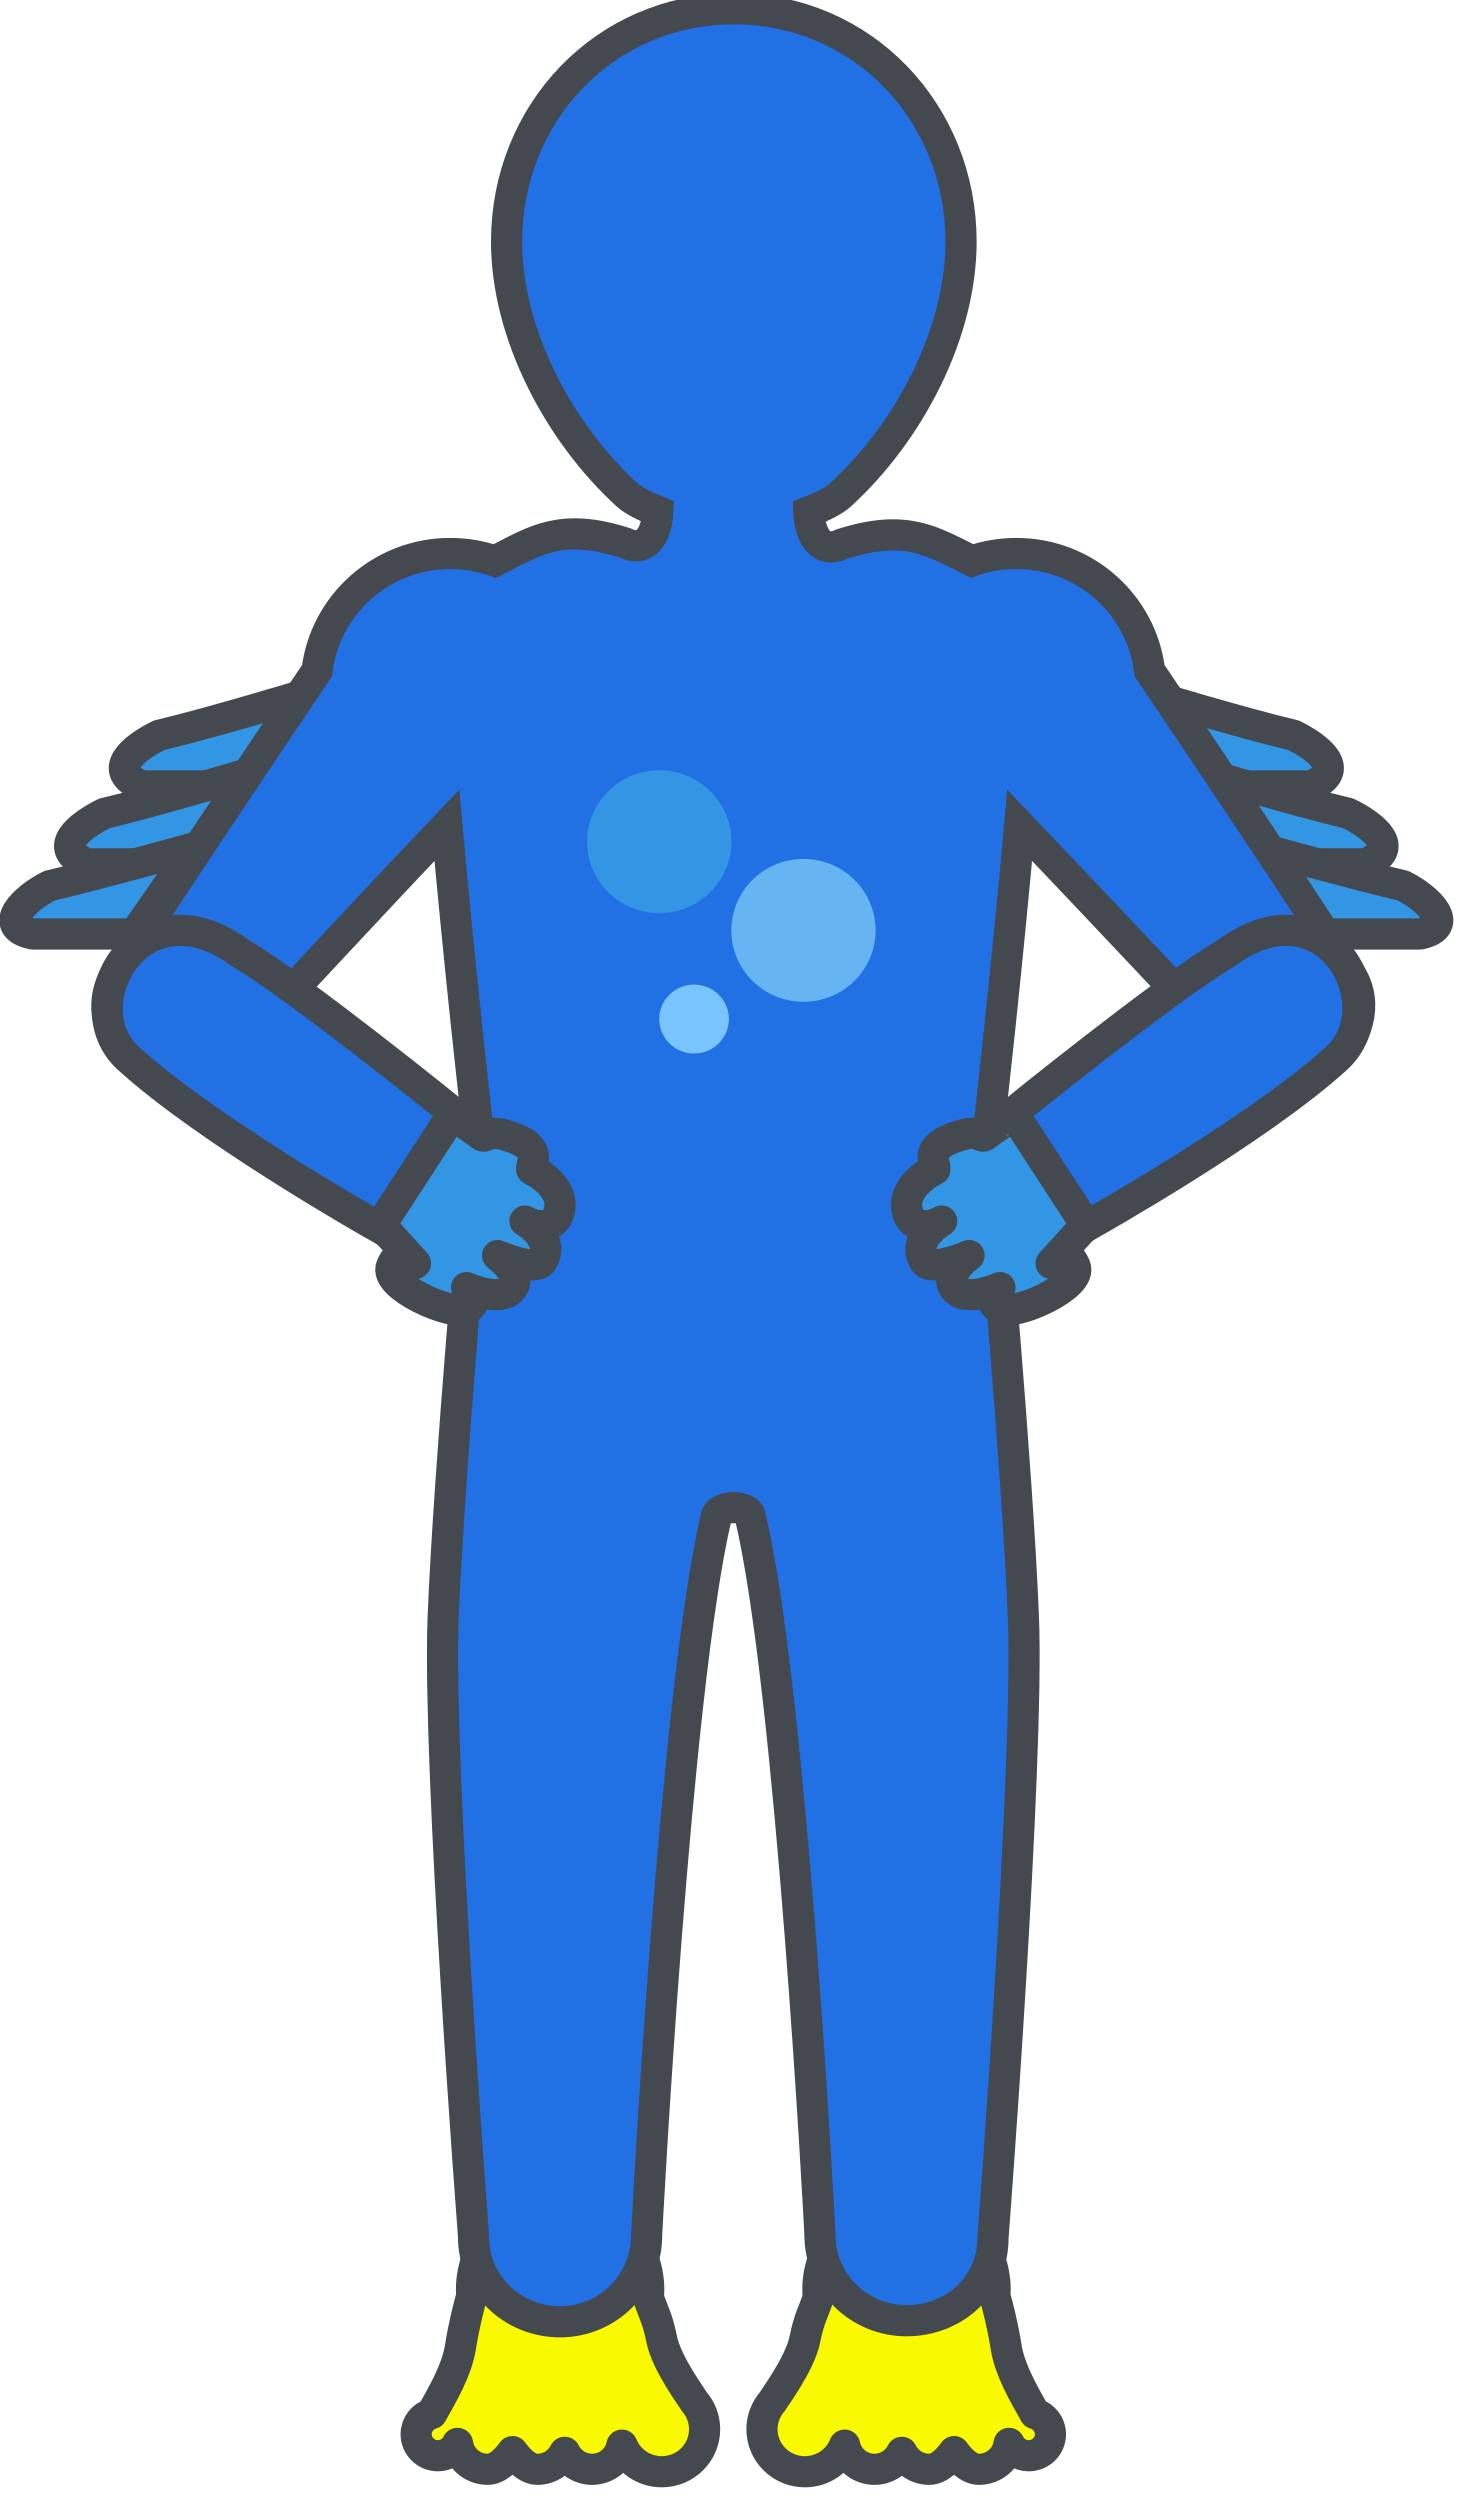
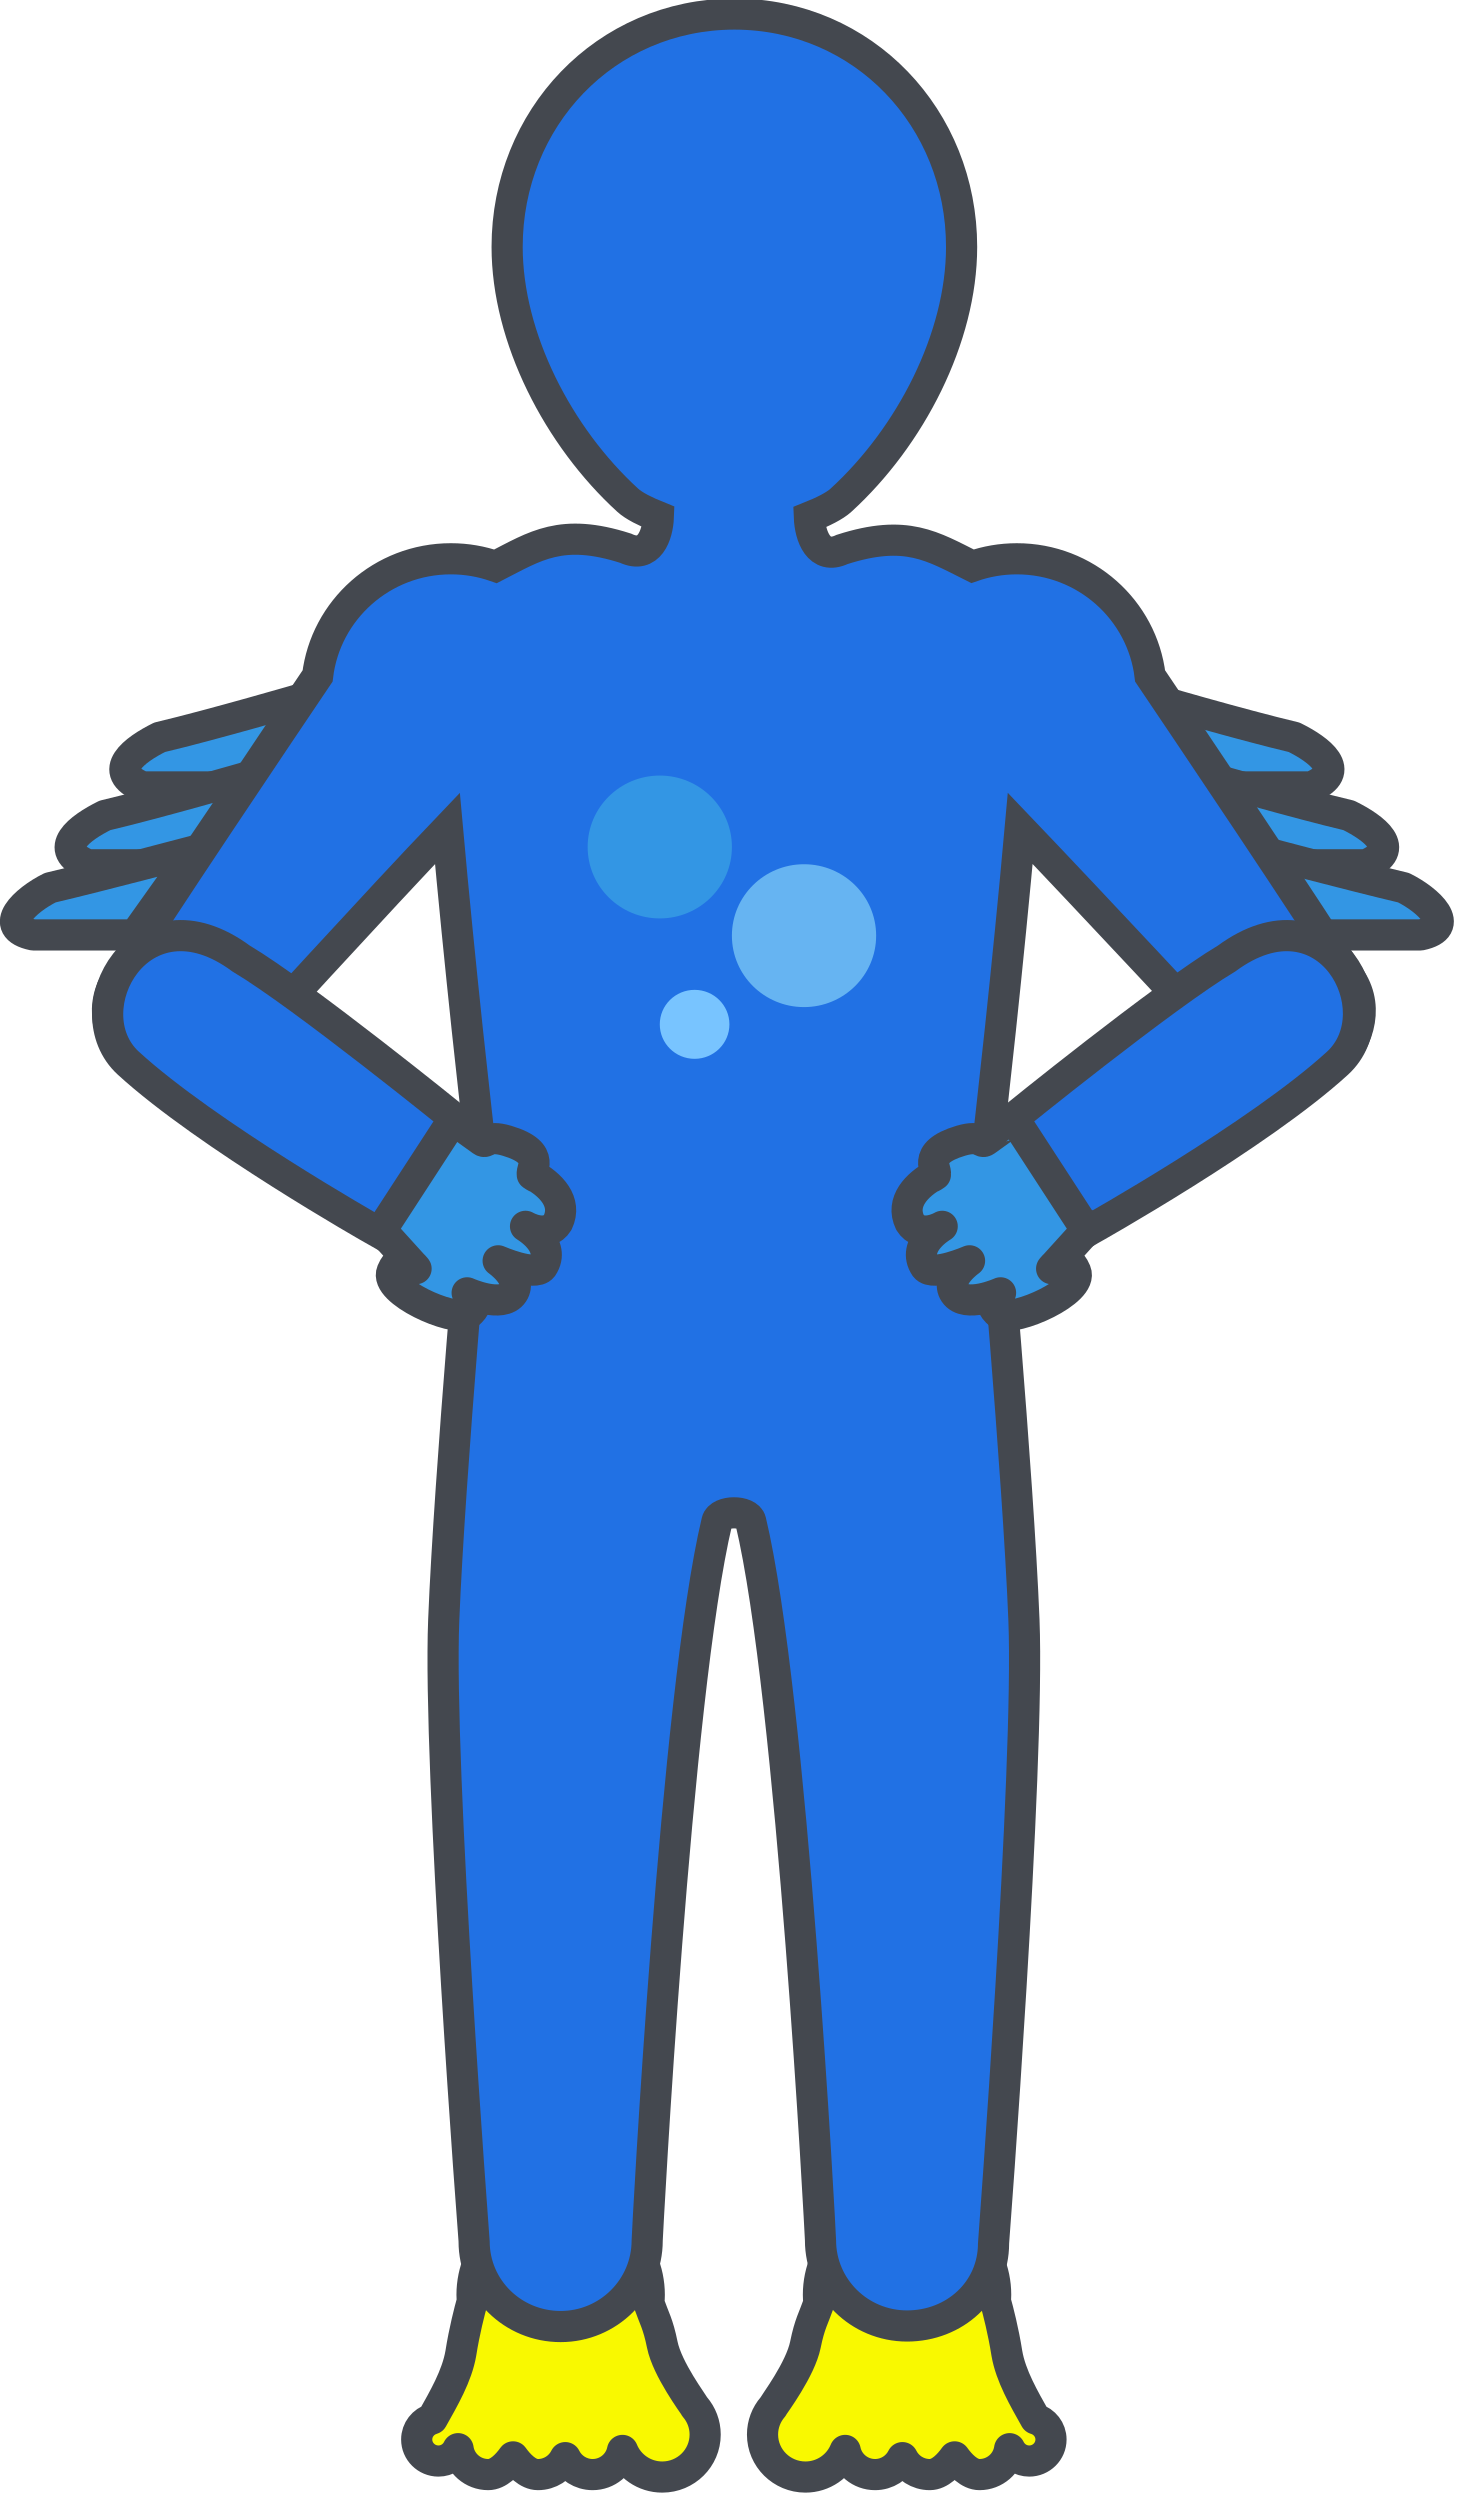
<svg xmlns="http://www.w3.org/2000/svg" version="1.1" id="Layer_1" x="0px" y="0px" width="187.965px" height="320.881px" viewBox="0 0 187.965 320.881" enable-background="new 0 0 187.965 320.881" xml:space="preserve">
  <g>
-     <path fill="#3396E4" stroke="#44484F" stroke-width="4" stroke-linecap="round" stroke-linejoin="round" stroke-miterlimit="10" d="   M147.46,89.187c0,0,11.868,3.603,18.571,5.185c3.192,1.58,6.984,4.51,2.196,6.51c-4.788,0-13.087,0-13.087,0L147.46,89.187z" />
-     <path fill="#3396E4" stroke="#44484F" stroke-width="4" stroke-linecap="round" stroke-linejoin="round" stroke-miterlimit="10" d="   M154.482,99.246c0,0,11.869,3.572,18.571,5.152c3.192,1.582,6.983,4.482,2.196,6.482c-4.789,0-13.088,0-13.088,0L154.482,99.246z" />
-     <path fill="#3396E4" stroke="#44484F" stroke-width="4" stroke-linecap="round" stroke-linejoin="round" stroke-miterlimit="10" d="   M161.504,108.805c0,0,11.869,3.293,18.572,4.874c3.191,1.58,6.982,5.202,2.195,6.202c-4.787,0-13.086,0-13.086,0L161.504,108.805z" />
-     <path fill="#3396E4" stroke="#44484F" stroke-width="4" stroke-linecap="round" stroke-linejoin="round" stroke-miterlimit="10" d="   M38.99,89.187c0,0-11.867,3.603-18.57,5.185c-3.192,1.58-6.984,4.51-2.196,6.51c4.788,0,13.087,0,13.087,0L38.99,89.187z" />
-     <path fill="#3396E4" stroke="#44484F" stroke-width="4" stroke-linecap="round" stroke-linejoin="round" stroke-miterlimit="10" d="   M31.969,99.246c0,0-11.868,3.572-18.571,5.152c-3.191,1.582-6.983,4.482-2.196,6.482c4.789,0,13.088,0,13.088,0L31.969,99.246z" />
-     <path fill="#3396E4" stroke="#44484F" stroke-width="4" stroke-linecap="round" stroke-linejoin="round" stroke-miterlimit="10" d="   M24.946,108.805c0,0-11.868,3.293-18.57,4.874c-3.192,1.58-6.984,5.202-2.196,6.202c4.787,0,13.086,0,13.086,0L24.946,108.805z" />
-     <path fill="#F9F900" stroke="#44484F" stroke-width="4" stroke-linecap="round" stroke-linejoin="round" stroke-miterlimit="10" d="   M89.133,308.278c-0.186-0.365-3.561-4.854-4.199-8.017c-0.543-2.692-1.049-3.407-1.723-5.333c0.033-0.351,0.055-0.705,0.055-1.063   c0-6.223-5.093-11.268-11.375-11.268c-6.281,0-11.375,5.045-11.375,11.268c0,0.265,0.022,0.523,0.04,0.785   c-0.356,1.277-1.026,3.854-1.476,6.719c-0.496,2.91-2.213,5.828-3.666,8.426c-1.153,0.34-2,1.387-2,2.64   c0,1.527,1.25,2.767,2.793,2.767c1.115,0,2.069-0.652,2.518-1.588c0.269,1.879,1.895,3.326,3.866,3.326   c1.319,0,2.483-1.282,3.192-2.273c0.708,0.991,1.872,2.273,3.191,2.273c1.545,0,2.876-0.889,3.512-2.177   c0.635,1.288,1.966,2.177,3.511,2.177c1.892,0,3.471-1.332,3.832-3.102c0.815,2.003,2.792,3.418,5.104,3.418   c3.041,0,5.506-2.441,5.506-5.454C90.439,310.458,89.947,309.229,89.133,308.278z" />
-     <path fill="#F9F900" stroke="#44484F" stroke-width="4" stroke-linecap="round" stroke-linejoin="round" stroke-miterlimit="10" d="   M99.109,308.278c0.186-0.365,3.561-4.854,4.198-8.017c0.544-2.692,1.05-3.407,1.723-5.333c-0.032-0.351-0.054-0.705-0.054-1.063   c0-6.223,5.092-11.268,11.374-11.268s11.375,5.045,11.375,11.268c0,0.265-0.022,0.523-0.04,0.785   c0.357,1.277,1.026,3.854,1.477,6.719c0.494,2.91,2.213,5.828,3.666,8.426c1.152,0.34,1.999,1.387,1.999,2.64   c0,1.527-1.251,2.767-2.793,2.767c-1.114,0-2.069-0.652-2.517-1.588c-0.27,1.879-1.896,3.326-3.867,3.326   c-1.318,0-2.484-1.282-3.191-2.273c-0.709,0.991-1.873,2.273-3.191,2.273c-1.545,0-2.877-0.889-3.512-2.177   c-0.636,1.288-1.967,2.177-3.512,2.177c-1.893,0-3.471-1.332-3.832-3.102c-0.814,2.003-2.791,3.418-5.104,3.418   c-3.041,0-5.507-2.441-5.507-5.454C97.801,310.458,98.295,309.229,99.109,308.278z" />
-     <path fill="#2171E4" stroke="#44484F" stroke-width="4" stroke-miterlimit="10" d="M173.354,125.083   c-4.212-6.953-21.975-33.321-25.805-38.999c-1.015-8.472-8.286-15.041-17.11-15.041c-1.995,0-3.907,0.34-5.689,0.957   c-5.136-2.559-8.479-4.805-16.731-2.156c-3.007,1.415-4.114-1.726-4.207-4.138c1.732-0.69,3.244-1.438,4.043-2.169   c8.927-8.148,15.499-20.86,15.499-32.519c0-16.493-12.564-29.868-29.161-29.896C77.593,1.15,65.021,14.525,65.021,31.019   c0,11.658,6.563,24.37,15.492,32.519c0.78,0.713,2.238,1.442,3.919,2.119c-0.088,2.368-1.193,5.447-4.207,4.03   c-8.231-2.643-11.58-0.292-16.693,2.326c-1.793-0.626-3.719-0.97-5.729-0.97c-8.824,0-16.094,6.569-17.109,15.041   c-3.83,5.678-21.593,32.046-25.805,38.999c-4.857,7.612,6.527,18.896,14.294,10.985c2.427-2.637,19.382-20.938,28.175-30.136   c1.539,17.104,3.684,36.948,4.675,44.948h-0.976c0,0-3.417,37.7-4.174,56.67c-0.756,18.969,3.9,79.546,3.9,79.596   c0,6.075,4.974,10.861,11.107,10.861c6.135,0,11.107-4.994,11.107-11.07c0-0.47,3.66-70.194,8.965-92.354   c0.339-1.413,3.977-1.444,4.315-0.028c5.305,22.157,8.966,91.844,8.966,92.314c0,6.075,4.973,11.001,11.106,11.001   s11.106-4.533,11.106-10.608c0-0.05,4.657-60.743,3.901-79.713c-0.757-18.969-4.174-56.669-4.174-56.669h-0.976   c0.991-8,3.134-27.836,4.672-44.952c8.791,9.197,25.751,27.228,28.179,29.864C166.826,143.704,178.211,132.695,173.354,125.083z" />
+     <path fill="#3396E4" stroke="#44484F" stroke-width="4" stroke-linecap="round" stroke-linejoin="round" stroke-miterlimit="10" d="   M147.53,89.585c0,0,11.868,3.464,18.571,5.046c3.192,1.58,6.984,4.369,2.196,6.369c-4.788,0-13.087,0-13.087,0L147.53,89.585z" />
+     <path fill="#3396E4" stroke="#44484F" stroke-width="4" stroke-linecap="round" stroke-linejoin="round" stroke-miterlimit="10" d="   M154.553,99.646c0,0,11.869,3.433,18.571,5.013c3.192,1.582,6.983,4.342,2.196,6.342c-4.789,0-13.088,0-13.088,0L154.553,99.646z" />
+     <path fill="#3396E4" stroke="#44484F" stroke-width="4" stroke-linecap="round" stroke-linejoin="round" stroke-miterlimit="10" d="   M161.574,109.204c0,0,11.869,3.153,18.572,4.733c3.191,1.58,6.982,5.062,2.195,6.062c-4.787,0-13.086,0-13.086,0L161.574,109.204z" />
+     <path fill="#3396E4" stroke="#44484F" stroke-width="4" stroke-linecap="round" stroke-linejoin="round" stroke-miterlimit="10" d="   M39.061,89.585c0,0-11.867,3.464-18.57,5.046C17.298,96.211,13.506,99,18.294,101c4.788,0,13.087,0,13.087,0L39.061,89.585z" />
+     <path fill="#3396E4" stroke="#44484F" stroke-width="4" stroke-linecap="round" stroke-linejoin="round" stroke-miterlimit="10" d="   M32.039,99.646c0,0-11.868,3.433-18.571,5.013C10.276,106.24,6.484,109,11.271,111c4.789,0,13.088,0,13.088,0L32.039,99.646z" />
+     <path fill="#3396E4" stroke="#44484F" stroke-width="4" stroke-linecap="round" stroke-linejoin="round" stroke-miterlimit="10" d="   M25.017,109.204c0,0-11.868,3.153-18.57,4.733C3.254,115.518-0.538,119,4.25,120c4.787,0,13.086,0,13.086,0L25.017,109.204z" />
+     <path fill="#F9F900" stroke="#44484F" stroke-width="4" stroke-linecap="round" stroke-linejoin="round" stroke-miterlimit="10" d="   M89.203,308.957c-0.186-0.365-3.561-4.854-4.199-8.017c-0.543-2.692-1.049-3.407-1.723-5.333c0.033-0.351,0.055-0.705,0.055-1.063   c0-6.223-5.093-11.268-11.375-11.268c-6.281,0-11.375,5.045-11.375,11.268c0,0.265,0.022,0.523,0.04,0.785   c-0.356,1.277-1.026,3.854-1.476,6.719c-0.496,2.91-2.213,5.828-3.666,8.426c-1.153,0.34-2,1.387-2,2.64   c0,1.527,1.25,2.767,2.793,2.767c1.115,0,2.069-0.652,2.518-1.588c0.269,1.879,1.895,3.326,3.866,3.326   c1.319,0,2.483-1.282,3.192-2.273c0.708,0.991,1.872,2.273,3.191,2.273c1.545,0,2.876-0.889,3.512-2.177   c0.635,1.288,1.966,2.177,3.511,2.177c1.892,0,3.471-1.332,3.832-3.102c0.815,2.003,2.792,3.418,5.104,3.418   c3.041,0,5.506-2.441,5.506-5.454C90.51,311.137,90.018,309.908,89.203,308.957z" />
+     <path fill="#F9F900" stroke="#44484F" stroke-width="4" stroke-linecap="round" stroke-linejoin="round" stroke-miterlimit="10" d="   M99.18,308.957c0.186-0.365,3.561-4.854,4.198-8.017c0.544-2.692,1.05-3.407,1.723-5.333c-0.032-0.351-0.054-0.705-0.054-1.063   c0-6.223,5.092-11.268,11.374-11.268s11.375,5.045,11.375,11.268c0,0.265-0.022,0.523-0.04,0.785   c0.357,1.277,1.026,3.854,1.477,6.719c0.494,2.91,2.213,5.828,3.666,8.426c1.152,0.34,1.999,1.387,1.999,2.64   c0,1.527-1.251,2.767-2.793,2.767c-1.114,0-2.069-0.652-2.517-1.588c-0.27,1.879-1.896,3.326-3.867,3.326   c-1.318,0-2.484-1.282-3.191-2.273c-0.709,0.991-1.873,2.273-3.191,2.273c-1.545,0-2.877-0.889-3.512-2.177   c-0.636,1.288-1.967,2.177-3.512,2.177c-1.893,0-3.471-1.332-3.832-3.102c-0.814,2.003-2.791,3.418-5.104,3.418   c-3.041,0-5.507-2.441-5.507-5.454C97.871,311.137,98.365,309.908,99.18,308.957z" />
+     <path fill="#2171E4" stroke="#44484F" stroke-width="4" stroke-miterlimit="10" d="M173.424,125.762   c-4.212-6.953-21.975-33.321-25.805-38.999c-1.015-8.472-8.286-15.041-17.11-15.041c-1.995,0-3.907,0.34-5.689,0.957   c-5.136-2.559-8.479-4.805-16.731-2.156c-3.007,1.415-4.114-1.726-4.207-4.138c1.732-0.69,3.244-1.438,4.043-2.169   c8.927-8.148,15.499-20.86,15.499-32.519c0-16.493-12.564-29.868-29.161-29.896C77.663,1.829,65.091,15.204,65.091,31.697   c0,11.658,6.563,24.37,15.492,32.519c0.78,0.713,2.238,1.442,3.919,2.119c-0.088,2.368-1.193,5.447-4.207,4.03   c-8.231-2.643-11.58-0.292-16.693,2.326c-1.793-0.626-3.719-0.97-5.729-0.97c-8.824,0-16.094,6.569-17.109,15.041   c-3.83,5.678-21.593,32.046-25.805,38.999c-4.857,7.612,6.527,18.896,14.294,10.985c2.427-2.637,19.382-21.219,28.175-30.416   C58.967,123.437,61.111,143,62.103,151h-0.976c0,0-3.417,37.979-4.174,56.95c-0.756,18.969,3.9,79.685,3.9,79.735   c0,6.074,4.974,10.932,11.107,10.932c6.135,0,11.107-4.96,11.107-11.036c0-0.47,3.66-70.177,8.965-92.336   c0.339-1.413,3.977-1.436,4.315-0.02c5.305,22.157,8.966,91.848,8.966,92.318c0,6.076,4.973,11.003,11.106,11.003   s11.106-4.531,11.106-10.606c0-0.05,4.657-61.022,3.901-79.992c-0.757-18.969-4.174-56.948-4.174-56.948h-0.976   c0.991-8,3.134-27.556,4.672-44.673c8.791,9.197,25.751,27.368,28.179,30.005C166.896,144.242,178.281,133.374,173.424,125.762z" />
    <g>
-       <ellipse fill="#78C4FF" cx="89.084" cy="130.798" rx="4.469" ry="4.426" />
-       <ellipse fill="#66B4F2" cx="103.128" cy="119.416" rx="9.257" ry="9.168" />
-       <ellipse fill="#3396E4" cx="84.614" cy="108.034" rx="9.257" ry="9.168" />
+       <ellipse fill="#78C4FF" cx="89.154" cy="131.477" rx="4.469" ry="4.426" />
+       <ellipse fill="#66B4F2" cx="103.198" cy="120.095" rx="9.257" ry="9.168" />
+       <ellipse fill="#3396E4" cx="84.685" cy="108.713" rx="9.257" ry="9.168" />
    </g>
  </g>
  <g>
-     <path fill="#2171E4" stroke="#44484F" stroke-width="4" stroke-miterlimit="10" d="M129.75,143.052l-0.005-0.008   c0,0,19.741-16.009,27.622-20.693c12.97-9.574,21.565,6.72,14.231,13.437c-10.065,9.216-31.763,21.382-31.763,21.382l-0.002-0.002   c-1.376,0.896-3.021,1.421-4.791,1.421c-4.828,0-8.74-3.876-8.74-8.658C126.303,147.122,127.658,144.633,129.75,143.052z" />
-     <path fill="#3396E4" stroke="#44484F" stroke-width="4" stroke-linecap="round" stroke-linejoin="round" stroke-miterlimit="10" d="   M139.376,157.226l-9.222-14.182c-0.001,0-1.671,1.225-3.699,2.672c-0.693,0.495-0.523-0.771-3.198,0.021   c-5.427,1.606-2.745,3.986-3.352,4.397c-1.032,0.697,0.545-0.297,0,0c-2.235,1.214-4.454,3.429-3.177,6.088   c1.342,2.161,4.135,0.501,4.135,0.501s-4.07,2.371-2.154,5.217c0.957,1.265,5.665-0.79,5.665-0.79s-3.185,2.226-1.908,4.123   c1.35,2.041,5.887-0.013,5.887-0.013s-2.356,0.876-0.068,2.766c1.969,0.942,10.778-2.945,9.708-5.507   c-1.24-2.966-3.085-0.36-3.085-0.36L139.376,157.226z" />
+     <path fill="#2171E4" stroke="#44484F" stroke-width="4" stroke-miterlimit="10" d="M129.82,143.73l-0.005-0.008   c0,0,19.741-16.009,27.622-20.693c12.97-9.574,21.565,6.72,14.231,13.437c-10.065,9.216-31.763,21.382-31.763,21.382l-0.002-0.002   c-1.376,0.896-3.021,1.421-4.791,1.421c-4.828,0-8.74-3.876-8.74-8.658C126.373,147.801,127.729,145.312,129.82,143.73z" />
+     <path fill="#3396E4" stroke="#44484F" stroke-width="4" stroke-linecap="round" stroke-linejoin="round" stroke-miterlimit="10" d="   M139.446,157.904l-9.222-14.182c-0.001,0-1.671,1.225-3.699,2.672c-0.693,0.495-0.523-0.771-3.198,0.021   c-5.427,1.606-2.745,3.986-3.352,4.397c-1.032,0.697,0.545-0.297,0,0c-2.235,1.214-4.454,3.429-3.177,6.088   c1.342,2.161,4.135,0.501,4.135,0.501s-4.07,2.371-2.154,5.217c0.957,1.265,5.665-0.79,5.665-0.79s-3.185,2.226-1.908,4.123   c1.35,2.041,5.887-0.013,5.887-0.013s-2.356,0.876-0.068,2.766c1.969,0.942,10.778-2.945,9.708-5.507   c-1.24-2.966-3.085-0.36-3.085-0.36L139.446,157.904z" />
  </g>
  <g>
-     <path fill="#2171E4" stroke="#44484F" stroke-width="4" stroke-miterlimit="10" d="M58.492,143.052l0.004-0.008   c0,0-19.741-16.009-27.623-20.693c-12.969-9.574-21.785,6.72-14.45,13.437c10.065,9.216,31.542,21.382,31.542,21.382v-0.002   c2,0.896,3.242,1.421,5.014,1.421c4.826,0,8.851-3.876,8.851-8.658C61.829,147.122,60.583,144.633,58.492,143.052z" />
-     <path fill="#3396E4" stroke="#44484F" stroke-width="4" stroke-linecap="round" stroke-linejoin="round" stroke-miterlimit="10" d="   M48.865,157.226l9.223-14.182c0,0,1.67,1.225,3.698,2.672c0.693,0.495,0.524-0.771,3.198,0.021   c5.427,1.606,2.744,3.986,3.352,4.397c1.032,0.697-0.545-0.297,0,0c2.234,1.214,4.454,3.429,3.178,6.088   c-1.342,2.161-4.135,0.501-4.135,0.501s4.069,2.371,2.154,5.217c-0.957,1.265-5.666-0.79-5.666-0.79s3.186,2.226,1.908,4.123   c-1.35,2.041-5.887-0.013-5.887-0.013s2.356,0.876,0.068,2.766c-1.968,0.942-10.777-2.945-9.707-5.507   c1.239-2.966,3.084-0.36,3.084-0.36L48.865,157.226z" />
+     <path fill="#2171E4" stroke="#44484F" stroke-width="4" stroke-miterlimit="10" d="M58.562,143.73l0.004-0.008   c0,0-19.741-16.009-27.623-20.693c-12.969-9.574-21.803,6.72-14.468,13.437C26.541,145.682,48,157.848,48,157.848v-0.002   c2,0.896,3.26,1.421,5.031,1.421c4.826,0,8.859-3.876,8.859-8.658C61.891,147.801,60.653,145.312,58.562,143.73z" />
+     <path fill="#3396E4" stroke="#44484F" stroke-width="4" stroke-linecap="round" stroke-linejoin="round" stroke-miterlimit="10" d="   M48.936,157.904l9.223-14.182c0,0,1.67,1.225,3.698,2.672c0.693,0.495,0.524-0.771,3.198,0.021   c5.427,1.606,2.744,3.986,3.352,4.397c1.032,0.697-0.545-0.297,0,0c2.234,1.214,4.454,3.429,3.178,6.088   c-1.342,2.161-4.135,0.501-4.135,0.501s4.069,2.371,2.154,5.217c-0.957,1.265-5.666-0.79-5.666-0.79s3.186,2.226,1.908,4.123   c-1.35,2.041-5.887-0.013-5.887-0.013s2.356,0.876,0.068,2.766c-1.968,0.942-10.777-2.945-9.707-5.507   c1.239-2.966,3.084-0.36,3.084-0.36L48.936,157.904z" />
  </g>
</svg>
